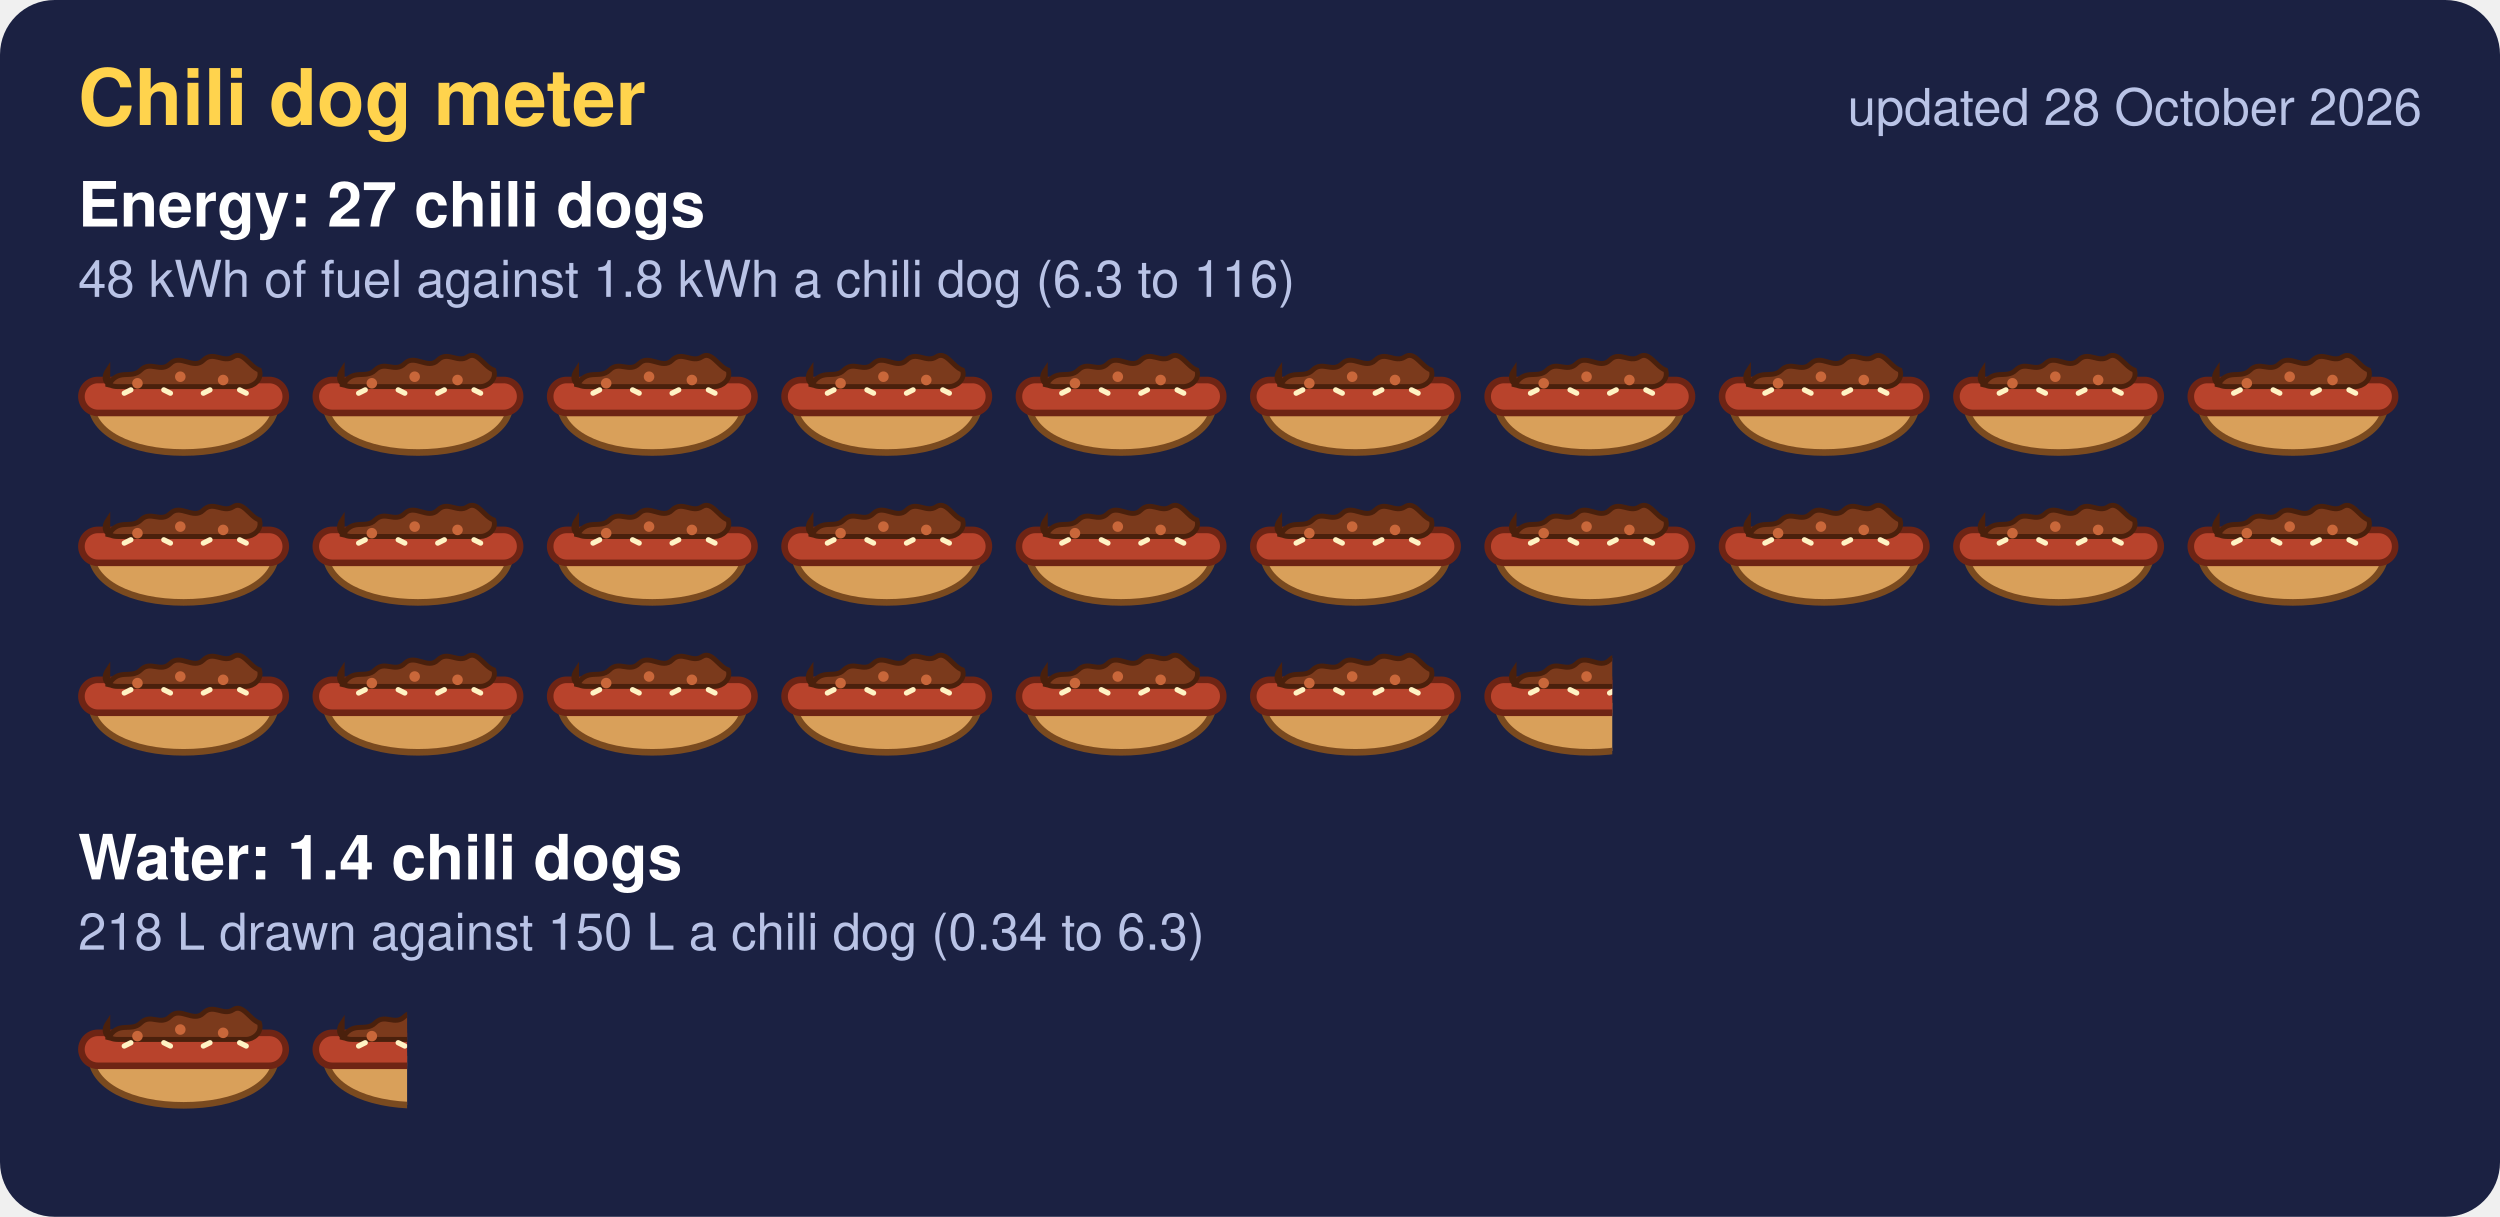
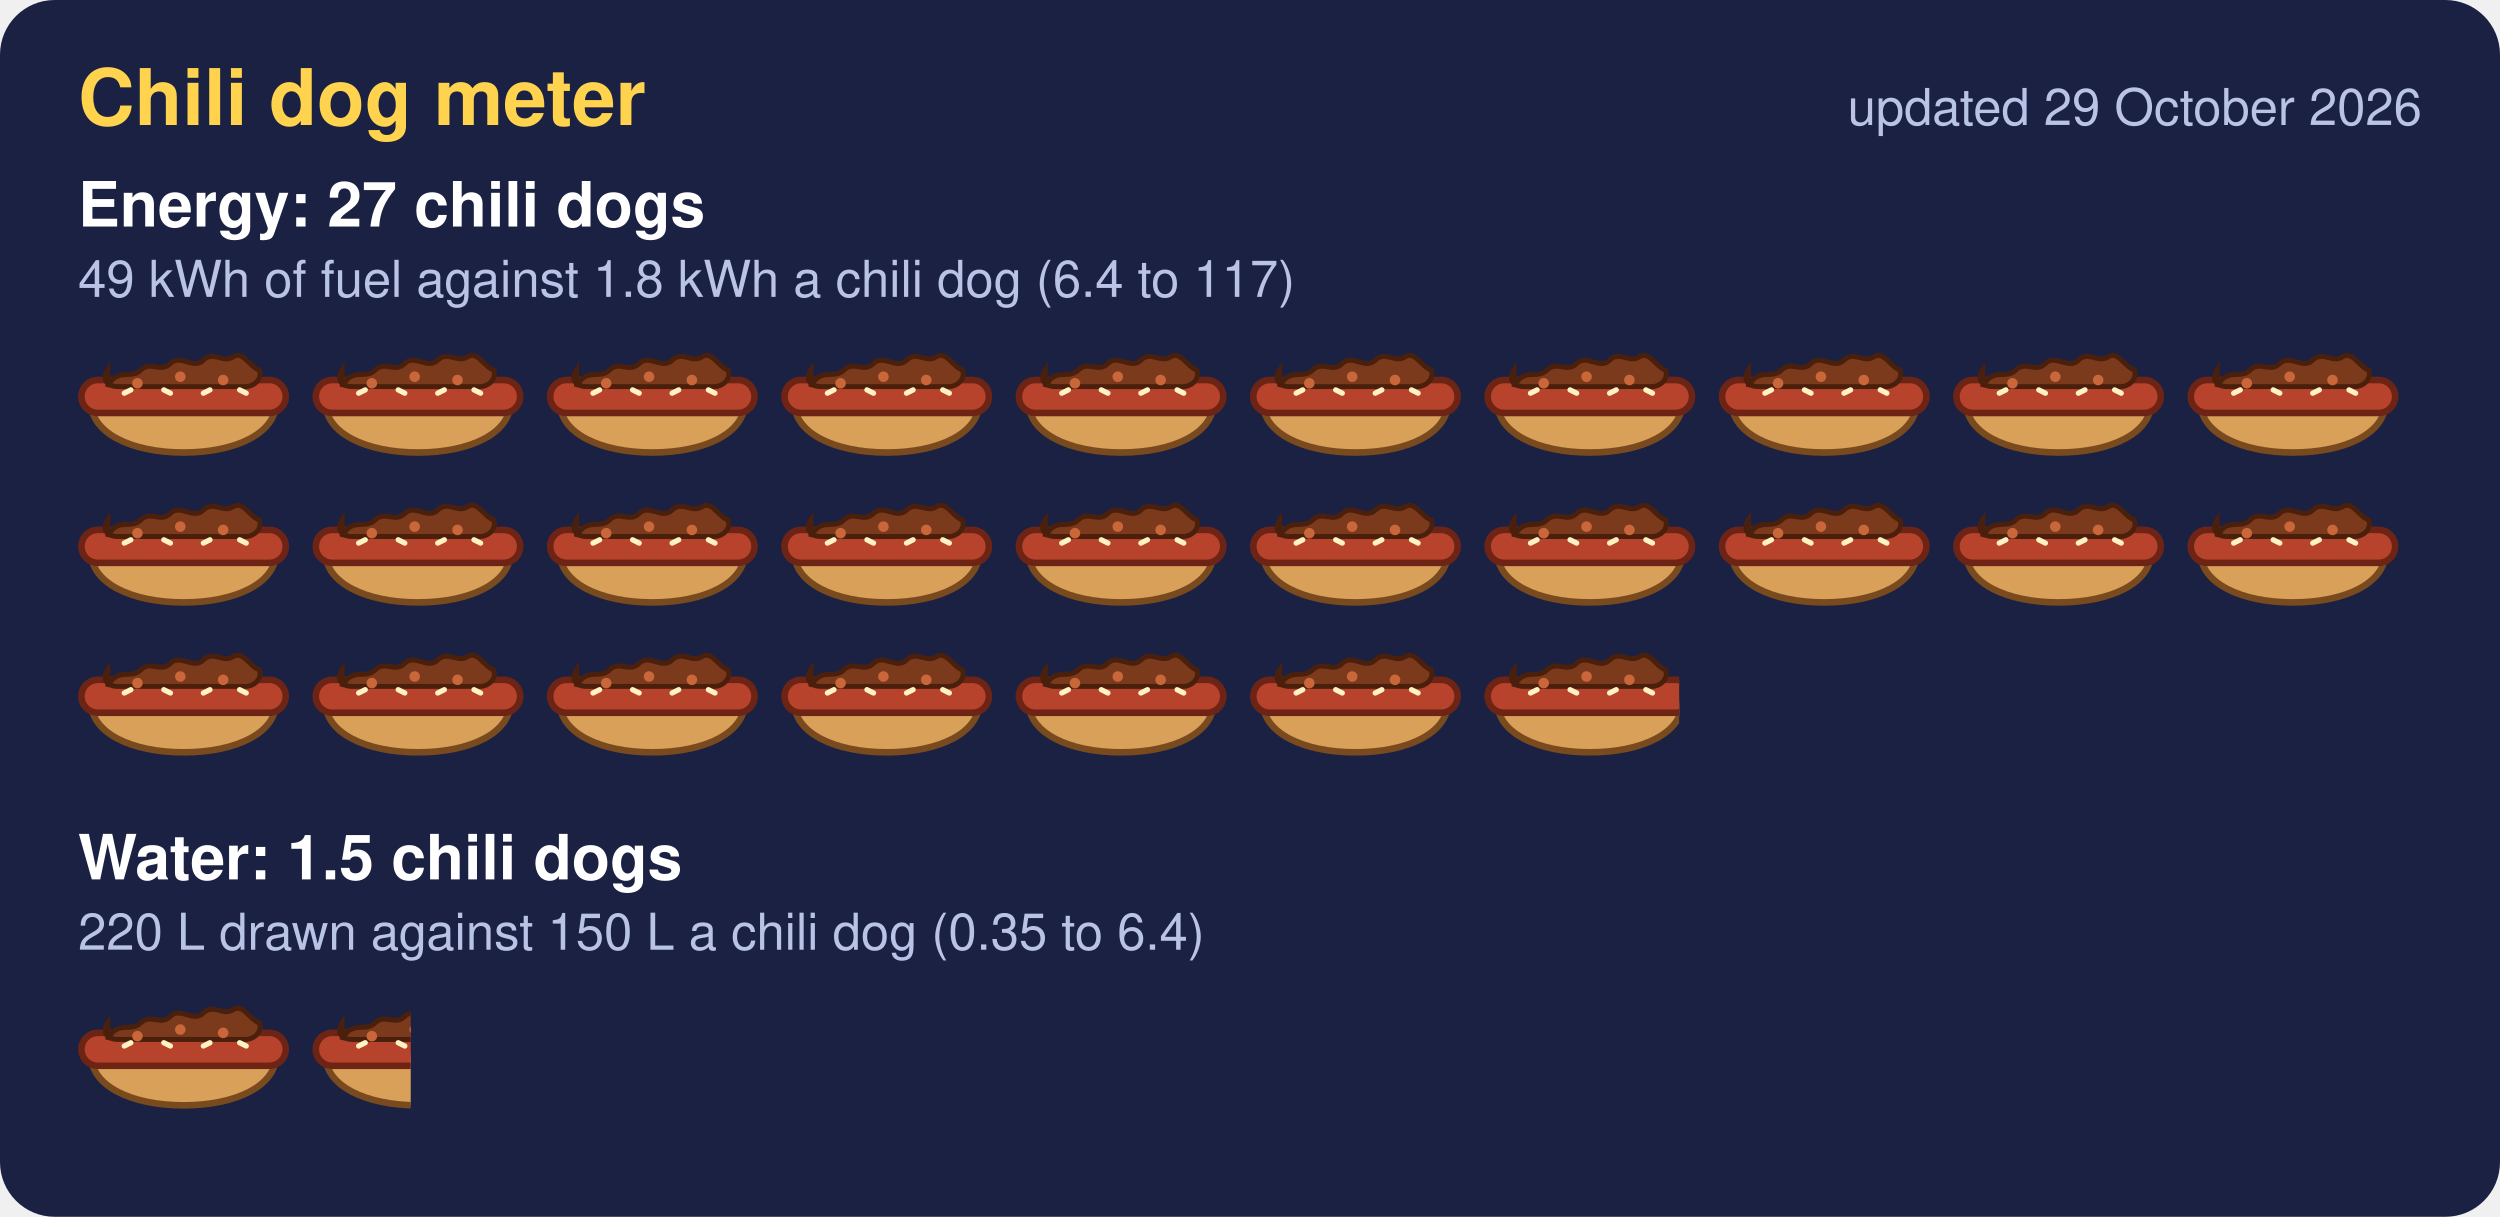
- <svg xmlns="http://www.w3.org/2000/svg" width="640" height="311.5" viewBox="0 0 640 311.5" role="img" aria-label="Making this game has cost 27 chili dogs of energy and 1.4 of water">
+ <svg xmlns="http://www.w3.org/2000/svg" width="640" height="311.5" viewBox="0 0 640 311.5" role="img" aria-label="Making this game has cost 27 chili dogs of energy and 1.5 of water">
  <style>.t{font:700 20px Helvetica,Arial,sans-serif;fill:#ffd34d}.l{font:700 16px Helvetica,Arial,sans-serif;fill:#fff}.s{font:13px Helvetica,Arial,sans-serif;fill:#b9c3e6}</style>
  <rect width="640" height="311.5" rx="14" fill="#1b2142" />
  <text x="20" y="32" class="t">Chili dog meter</text>
-   <text x="620" y="32" class="s" text-anchor="end">updated 28 October 2026</text>
+   <text x="620" y="32" class="s" text-anchor="end">updated 29 October 2026</text>
  <text x="20" y="58" class="l">Energy: 27 chili dogs</text>
-   <text x="20" y="76" class="s">48 kWh of fuel against 1.8 kWh a chili dog (6.3 to 116)</text>
+   <text x="20" y="76" class="s">49 kWh of fuel against 1.8 kWh a chili dog (6.4 to 117)</text>
  <g transform="translate(20 88) scale(0.84375)">
    <path d="M4 18c0 9 12 15 28 15s28-6 28-15z" fill="#d9a05a" stroke="#7a4a1f" stroke-width="2" />
    <rect x="1" y="11" width="62" height="10" rx="5" fill="#b8432c" stroke="#6e2414" stroke-width="2" />
    <path d="M9 13c3-6 7-2 10-5s6 1 9-2 7 2 10-1 6 1 9-1 5 3 8 4c1 3-2 5-4 5H12c-3 0-5-2-3-5z" fill="#7b3a1c" stroke="#4a200c" stroke-width="1.5" />
    <circle cx="18" cy="12" r="1.6" fill="#c9673a" />
    <circle cx="31" cy="10" r="1.6" fill="#c9673a" />
    <circle cx="44" cy="11" r="1.6" fill="#c9673a" />
    <path d="M14 15l2-1M26 14l2 1M38 15l2-1M49 14l2 1" stroke="#fff3c4" stroke-width="1.6" stroke-linecap="round" />
  </g>
  <g transform="translate(80 88) scale(0.84375)">
    <path d="M4 18c0 9 12 15 28 15s28-6 28-15z" fill="#d9a05a" stroke="#7a4a1f" stroke-width="2" />
    <rect x="1" y="11" width="62" height="10" rx="5" fill="#b8432c" stroke="#6e2414" stroke-width="2" />
    <path d="M9 13c3-6 7-2 10-5s6 1 9-2 7 2 10-1 6 1 9-1 5 3 8 4c1 3-2 5-4 5H12c-3 0-5-2-3-5z" fill="#7b3a1c" stroke="#4a200c" stroke-width="1.5" />
    <circle cx="18" cy="12" r="1.6" fill="#c9673a" />
    <circle cx="31" cy="10" r="1.6" fill="#c9673a" />
    <circle cx="44" cy="11" r="1.6" fill="#c9673a" />
    <path d="M14 15l2-1M26 14l2 1M38 15l2-1M49 14l2 1" stroke="#fff3c4" stroke-width="1.6" stroke-linecap="round" />
  </g>
  <g transform="translate(140 88) scale(0.84375)">
    <path d="M4 18c0 9 12 15 28 15s28-6 28-15z" fill="#d9a05a" stroke="#7a4a1f" stroke-width="2" />
    <rect x="1" y="11" width="62" height="10" rx="5" fill="#b8432c" stroke="#6e2414" stroke-width="2" />
    <path d="M9 13c3-6 7-2 10-5s6 1 9-2 7 2 10-1 6 1 9-1 5 3 8 4c1 3-2 5-4 5H12c-3 0-5-2-3-5z" fill="#7b3a1c" stroke="#4a200c" stroke-width="1.5" />
    <circle cx="18" cy="12" r="1.6" fill="#c9673a" />
    <circle cx="31" cy="10" r="1.6" fill="#c9673a" />
    <circle cx="44" cy="11" r="1.6" fill="#c9673a" />
    <path d="M14 15l2-1M26 14l2 1M38 15l2-1M49 14l2 1" stroke="#fff3c4" stroke-width="1.6" stroke-linecap="round" />
  </g>
  <g transform="translate(200 88) scale(0.84375)">
    <path d="M4 18c0 9 12 15 28 15s28-6 28-15z" fill="#d9a05a" stroke="#7a4a1f" stroke-width="2" />
    <rect x="1" y="11" width="62" height="10" rx="5" fill="#b8432c" stroke="#6e2414" stroke-width="2" />
    <path d="M9 13c3-6 7-2 10-5s6 1 9-2 7 2 10-1 6 1 9-1 5 3 8 4c1 3-2 5-4 5H12c-3 0-5-2-3-5z" fill="#7b3a1c" stroke="#4a200c" stroke-width="1.5" />
    <circle cx="18" cy="12" r="1.6" fill="#c9673a" />
    <circle cx="31" cy="10" r="1.6" fill="#c9673a" />
    <circle cx="44" cy="11" r="1.6" fill="#c9673a" />
    <path d="M14 15l2-1M26 14l2 1M38 15l2-1M49 14l2 1" stroke="#fff3c4" stroke-width="1.6" stroke-linecap="round" />
  </g>
  <g transform="translate(260 88) scale(0.84375)">
    <path d="M4 18c0 9 12 15 28 15s28-6 28-15z" fill="#d9a05a" stroke="#7a4a1f" stroke-width="2" />
    <rect x="1" y="11" width="62" height="10" rx="5" fill="#b8432c" stroke="#6e2414" stroke-width="2" />
    <path d="M9 13c3-6 7-2 10-5s6 1 9-2 7 2 10-1 6 1 9-1 5 3 8 4c1 3-2 5-4 5H12c-3 0-5-2-3-5z" fill="#7b3a1c" stroke="#4a200c" stroke-width="1.5" />
    <circle cx="18" cy="12" r="1.6" fill="#c9673a" />
    <circle cx="31" cy="10" r="1.6" fill="#c9673a" />
    <circle cx="44" cy="11" r="1.6" fill="#c9673a" />
    <path d="M14 15l2-1M26 14l2 1M38 15l2-1M49 14l2 1" stroke="#fff3c4" stroke-width="1.6" stroke-linecap="round" />
  </g>
  <g transform="translate(320 88) scale(0.84375)">
    <path d="M4 18c0 9 12 15 28 15s28-6 28-15z" fill="#d9a05a" stroke="#7a4a1f" stroke-width="2" />
    <rect x="1" y="11" width="62" height="10" rx="5" fill="#b8432c" stroke="#6e2414" stroke-width="2" />
    <path d="M9 13c3-6 7-2 10-5s6 1 9-2 7 2 10-1 6 1 9-1 5 3 8 4c1 3-2 5-4 5H12c-3 0-5-2-3-5z" fill="#7b3a1c" stroke="#4a200c" stroke-width="1.5" />
    <circle cx="18" cy="12" r="1.6" fill="#c9673a" />
    <circle cx="31" cy="10" r="1.6" fill="#c9673a" />
    <circle cx="44" cy="11" r="1.6" fill="#c9673a" />
    <path d="M14 15l2-1M26 14l2 1M38 15l2-1M49 14l2 1" stroke="#fff3c4" stroke-width="1.6" stroke-linecap="round" />
  </g>
  <g transform="translate(380 88) scale(0.84375)">
    <path d="M4 18c0 9 12 15 28 15s28-6 28-15z" fill="#d9a05a" stroke="#7a4a1f" stroke-width="2" />
    <rect x="1" y="11" width="62" height="10" rx="5" fill="#b8432c" stroke="#6e2414" stroke-width="2" />
    <path d="M9 13c3-6 7-2 10-5s6 1 9-2 7 2 10-1 6 1 9-1 5 3 8 4c1 3-2 5-4 5H12c-3 0-5-2-3-5z" fill="#7b3a1c" stroke="#4a200c" stroke-width="1.5" />
    <circle cx="18" cy="12" r="1.6" fill="#c9673a" />
    <circle cx="31" cy="10" r="1.6" fill="#c9673a" />
    <circle cx="44" cy="11" r="1.6" fill="#c9673a" />
    <path d="M14 15l2-1M26 14l2 1M38 15l2-1M49 14l2 1" stroke="#fff3c4" stroke-width="1.6" stroke-linecap="round" />
  </g>
  <g transform="translate(440 88) scale(0.84375)">
    <path d="M4 18c0 9 12 15 28 15s28-6 28-15z" fill="#d9a05a" stroke="#7a4a1f" stroke-width="2" />
    <rect x="1" y="11" width="62" height="10" rx="5" fill="#b8432c" stroke="#6e2414" stroke-width="2" />
    <path d="M9 13c3-6 7-2 10-5s6 1 9-2 7 2 10-1 6 1 9-1 5 3 8 4c1 3-2 5-4 5H12c-3 0-5-2-3-5z" fill="#7b3a1c" stroke="#4a200c" stroke-width="1.5" />
    <circle cx="18" cy="12" r="1.6" fill="#c9673a" />
    <circle cx="31" cy="10" r="1.6" fill="#c9673a" />
    <circle cx="44" cy="11" r="1.6" fill="#c9673a" />
    <path d="M14 15l2-1M26 14l2 1M38 15l2-1M49 14l2 1" stroke="#fff3c4" stroke-width="1.6" stroke-linecap="round" />
  </g>
  <g transform="translate(500 88) scale(0.84375)">
    <path d="M4 18c0 9 12 15 28 15s28-6 28-15z" fill="#d9a05a" stroke="#7a4a1f" stroke-width="2" />
    <rect x="1" y="11" width="62" height="10" rx="5" fill="#b8432c" stroke="#6e2414" stroke-width="2" />
    <path d="M9 13c3-6 7-2 10-5s6 1 9-2 7 2 10-1 6 1 9-1 5 3 8 4c1 3-2 5-4 5H12c-3 0-5-2-3-5z" fill="#7b3a1c" stroke="#4a200c" stroke-width="1.5" />
    <circle cx="18" cy="12" r="1.6" fill="#c9673a" />
    <circle cx="31" cy="10" r="1.6" fill="#c9673a" />
    <circle cx="44" cy="11" r="1.6" fill="#c9673a" />
    <path d="M14 15l2-1M26 14l2 1M38 15l2-1M49 14l2 1" stroke="#fff3c4" stroke-width="1.6" stroke-linecap="round" />
  </g>
  <g transform="translate(560 88) scale(0.84375)">
    <path d="M4 18c0 9 12 15 28 15s28-6 28-15z" fill="#d9a05a" stroke="#7a4a1f" stroke-width="2" />
    <rect x="1" y="11" width="62" height="10" rx="5" fill="#b8432c" stroke="#6e2414" stroke-width="2" />
    <path d="M9 13c3-6 7-2 10-5s6 1 9-2 7 2 10-1 6 1 9-1 5 3 8 4c1 3-2 5-4 5H12c-3 0-5-2-3-5z" fill="#7b3a1c" stroke="#4a200c" stroke-width="1.5" />
    <circle cx="18" cy="12" r="1.6" fill="#c9673a" />
    <circle cx="31" cy="10" r="1.6" fill="#c9673a" />
    <circle cx="44" cy="11" r="1.6" fill="#c9673a" />
    <path d="M14 15l2-1M26 14l2 1M38 15l2-1M49 14l2 1" stroke="#fff3c4" stroke-width="1.6" stroke-linecap="round" />
  </g>
  <g transform="translate(20 126.375) scale(0.84375)">
    <path d="M4 18c0 9 12 15 28 15s28-6 28-15z" fill="#d9a05a" stroke="#7a4a1f" stroke-width="2" />
    <rect x="1" y="11" width="62" height="10" rx="5" fill="#b8432c" stroke="#6e2414" stroke-width="2" />
    <path d="M9 13c3-6 7-2 10-5s6 1 9-2 7 2 10-1 6 1 9-1 5 3 8 4c1 3-2 5-4 5H12c-3 0-5-2-3-5z" fill="#7b3a1c" stroke="#4a200c" stroke-width="1.5" />
    <circle cx="18" cy="12" r="1.6" fill="#c9673a" />
    <circle cx="31" cy="10" r="1.6" fill="#c9673a" />
    <circle cx="44" cy="11" r="1.6" fill="#c9673a" />
    <path d="M14 15l2-1M26 14l2 1M38 15l2-1M49 14l2 1" stroke="#fff3c4" stroke-width="1.6" stroke-linecap="round" />
  </g>
  <g transform="translate(80 126.375) scale(0.84375)">
    <path d="M4 18c0 9 12 15 28 15s28-6 28-15z" fill="#d9a05a" stroke="#7a4a1f" stroke-width="2" />
    <rect x="1" y="11" width="62" height="10" rx="5" fill="#b8432c" stroke="#6e2414" stroke-width="2" />
    <path d="M9 13c3-6 7-2 10-5s6 1 9-2 7 2 10-1 6 1 9-1 5 3 8 4c1 3-2 5-4 5H12c-3 0-5-2-3-5z" fill="#7b3a1c" stroke="#4a200c" stroke-width="1.5" />
    <circle cx="18" cy="12" r="1.6" fill="#c9673a" />
    <circle cx="31" cy="10" r="1.6" fill="#c9673a" />
    <circle cx="44" cy="11" r="1.6" fill="#c9673a" />
    <path d="M14 15l2-1M26 14l2 1M38 15l2-1M49 14l2 1" stroke="#fff3c4" stroke-width="1.6" stroke-linecap="round" />
  </g>
  <g transform="translate(140 126.375) scale(0.84375)">
    <path d="M4 18c0 9 12 15 28 15s28-6 28-15z" fill="#d9a05a" stroke="#7a4a1f" stroke-width="2" />
    <rect x="1" y="11" width="62" height="10" rx="5" fill="#b8432c" stroke="#6e2414" stroke-width="2" />
    <path d="M9 13c3-6 7-2 10-5s6 1 9-2 7 2 10-1 6 1 9-1 5 3 8 4c1 3-2 5-4 5H12c-3 0-5-2-3-5z" fill="#7b3a1c" stroke="#4a200c" stroke-width="1.5" />
    <circle cx="18" cy="12" r="1.6" fill="#c9673a" />
    <circle cx="31" cy="10" r="1.6" fill="#c9673a" />
    <circle cx="44" cy="11" r="1.6" fill="#c9673a" />
    <path d="M14 15l2-1M26 14l2 1M38 15l2-1M49 14l2 1" stroke="#fff3c4" stroke-width="1.6" stroke-linecap="round" />
  </g>
  <g transform="translate(200 126.375) scale(0.84375)">
    <path d="M4 18c0 9 12 15 28 15s28-6 28-15z" fill="#d9a05a" stroke="#7a4a1f" stroke-width="2" />
    <rect x="1" y="11" width="62" height="10" rx="5" fill="#b8432c" stroke="#6e2414" stroke-width="2" />
    <path d="M9 13c3-6 7-2 10-5s6 1 9-2 7 2 10-1 6 1 9-1 5 3 8 4c1 3-2 5-4 5H12c-3 0-5-2-3-5z" fill="#7b3a1c" stroke="#4a200c" stroke-width="1.5" />
    <circle cx="18" cy="12" r="1.6" fill="#c9673a" />
    <circle cx="31" cy="10" r="1.6" fill="#c9673a" />
    <circle cx="44" cy="11" r="1.6" fill="#c9673a" />
    <path d="M14 15l2-1M26 14l2 1M38 15l2-1M49 14l2 1" stroke="#fff3c4" stroke-width="1.6" stroke-linecap="round" />
  </g>
  <g transform="translate(260 126.375) scale(0.84375)">
    <path d="M4 18c0 9 12 15 28 15s28-6 28-15z" fill="#d9a05a" stroke="#7a4a1f" stroke-width="2" />
    <rect x="1" y="11" width="62" height="10" rx="5" fill="#b8432c" stroke="#6e2414" stroke-width="2" />
    <path d="M9 13c3-6 7-2 10-5s6 1 9-2 7 2 10-1 6 1 9-1 5 3 8 4c1 3-2 5-4 5H12c-3 0-5-2-3-5z" fill="#7b3a1c" stroke="#4a200c" stroke-width="1.5" />
    <circle cx="18" cy="12" r="1.6" fill="#c9673a" />
    <circle cx="31" cy="10" r="1.6" fill="#c9673a" />
    <circle cx="44" cy="11" r="1.6" fill="#c9673a" />
    <path d="M14 15l2-1M26 14l2 1M38 15l2-1M49 14l2 1" stroke="#fff3c4" stroke-width="1.6" stroke-linecap="round" />
  </g>
  <g transform="translate(320 126.375) scale(0.84375)">
    <path d="M4 18c0 9 12 15 28 15s28-6 28-15z" fill="#d9a05a" stroke="#7a4a1f" stroke-width="2" />
    <rect x="1" y="11" width="62" height="10" rx="5" fill="#b8432c" stroke="#6e2414" stroke-width="2" />
    <path d="M9 13c3-6 7-2 10-5s6 1 9-2 7 2 10-1 6 1 9-1 5 3 8 4c1 3-2 5-4 5H12c-3 0-5-2-3-5z" fill="#7b3a1c" stroke="#4a200c" stroke-width="1.5" />
    <circle cx="18" cy="12" r="1.6" fill="#c9673a" />
    <circle cx="31" cy="10" r="1.6" fill="#c9673a" />
    <circle cx="44" cy="11" r="1.6" fill="#c9673a" />
    <path d="M14 15l2-1M26 14l2 1M38 15l2-1M49 14l2 1" stroke="#fff3c4" stroke-width="1.6" stroke-linecap="round" />
  </g>
  <g transform="translate(380 126.375) scale(0.84375)">
    <path d="M4 18c0 9 12 15 28 15s28-6 28-15z" fill="#d9a05a" stroke="#7a4a1f" stroke-width="2" />
    <rect x="1" y="11" width="62" height="10" rx="5" fill="#b8432c" stroke="#6e2414" stroke-width="2" />
    <path d="M9 13c3-6 7-2 10-5s6 1 9-2 7 2 10-1 6 1 9-1 5 3 8 4c1 3-2 5-4 5H12c-3 0-5-2-3-5z" fill="#7b3a1c" stroke="#4a200c" stroke-width="1.5" />
    <circle cx="18" cy="12" r="1.6" fill="#c9673a" />
    <circle cx="31" cy="10" r="1.6" fill="#c9673a" />
    <circle cx="44" cy="11" r="1.6" fill="#c9673a" />
    <path d="M14 15l2-1M26 14l2 1M38 15l2-1M49 14l2 1" stroke="#fff3c4" stroke-width="1.6" stroke-linecap="round" />
  </g>
  <g transform="translate(440 126.375) scale(0.84375)">
    <path d="M4 18c0 9 12 15 28 15s28-6 28-15z" fill="#d9a05a" stroke="#7a4a1f" stroke-width="2" />
    <rect x="1" y="11" width="62" height="10" rx="5" fill="#b8432c" stroke="#6e2414" stroke-width="2" />
    <path d="M9 13c3-6 7-2 10-5s6 1 9-2 7 2 10-1 6 1 9-1 5 3 8 4c1 3-2 5-4 5H12c-3 0-5-2-3-5z" fill="#7b3a1c" stroke="#4a200c" stroke-width="1.5" />
    <circle cx="18" cy="12" r="1.6" fill="#c9673a" />
    <circle cx="31" cy="10" r="1.6" fill="#c9673a" />
    <circle cx="44" cy="11" r="1.6" fill="#c9673a" />
    <path d="M14 15l2-1M26 14l2 1M38 15l2-1M49 14l2 1" stroke="#fff3c4" stroke-width="1.6" stroke-linecap="round" />
  </g>
  <g transform="translate(500 126.375) scale(0.84375)">
    <path d="M4 18c0 9 12 15 28 15s28-6 28-15z" fill="#d9a05a" stroke="#7a4a1f" stroke-width="2" />
    <rect x="1" y="11" width="62" height="10" rx="5" fill="#b8432c" stroke="#6e2414" stroke-width="2" />
    <path d="M9 13c3-6 7-2 10-5s6 1 9-2 7 2 10-1 6 1 9-1 5 3 8 4c1 3-2 5-4 5H12c-3 0-5-2-3-5z" fill="#7b3a1c" stroke="#4a200c" stroke-width="1.5" />
    <circle cx="18" cy="12" r="1.6" fill="#c9673a" />
    <circle cx="31" cy="10" r="1.6" fill="#c9673a" />
    <circle cx="44" cy="11" r="1.6" fill="#c9673a" />
    <path d="M14 15l2-1M26 14l2 1M38 15l2-1M49 14l2 1" stroke="#fff3c4" stroke-width="1.6" stroke-linecap="round" />
  </g>
  <g transform="translate(560 126.375) scale(0.84375)">
    <path d="M4 18c0 9 12 15 28 15s28-6 28-15z" fill="#d9a05a" stroke="#7a4a1f" stroke-width="2" />
    <rect x="1" y="11" width="62" height="10" rx="5" fill="#b8432c" stroke="#6e2414" stroke-width="2" />
    <path d="M9 13c3-6 7-2 10-5s6 1 9-2 7 2 10-1 6 1 9-1 5 3 8 4c1 3-2 5-4 5H12c-3 0-5-2-3-5z" fill="#7b3a1c" stroke="#4a200c" stroke-width="1.5" />
    <circle cx="18" cy="12" r="1.6" fill="#c9673a" />
    <circle cx="31" cy="10" r="1.6" fill="#c9673a" />
    <circle cx="44" cy="11" r="1.6" fill="#c9673a" />
    <path d="M14 15l2-1M26 14l2 1M38 15l2-1M49 14l2 1" stroke="#fff3c4" stroke-width="1.6" stroke-linecap="round" />
  </g>
  <g transform="translate(20 164.75) scale(0.84375)">
    <path d="M4 18c0 9 12 15 28 15s28-6 28-15z" fill="#d9a05a" stroke="#7a4a1f" stroke-width="2" />
    <rect x="1" y="11" width="62" height="10" rx="5" fill="#b8432c" stroke="#6e2414" stroke-width="2" />
    <path d="M9 13c3-6 7-2 10-5s6 1 9-2 7 2 10-1 6 1 9-1 5 3 8 4c1 3-2 5-4 5H12c-3 0-5-2-3-5z" fill="#7b3a1c" stroke="#4a200c" stroke-width="1.5" />
    <circle cx="18" cy="12" r="1.6" fill="#c9673a" />
    <circle cx="31" cy="10" r="1.6" fill="#c9673a" />
    <circle cx="44" cy="11" r="1.6" fill="#c9673a" />
    <path d="M14 15l2-1M26 14l2 1M38 15l2-1M49 14l2 1" stroke="#fff3c4" stroke-width="1.6" stroke-linecap="round" />
  </g>
  <g transform="translate(80 164.75) scale(0.84375)">
    <path d="M4 18c0 9 12 15 28 15s28-6 28-15z" fill="#d9a05a" stroke="#7a4a1f" stroke-width="2" />
    <rect x="1" y="11" width="62" height="10" rx="5" fill="#b8432c" stroke="#6e2414" stroke-width="2" />
    <path d="M9 13c3-6 7-2 10-5s6 1 9-2 7 2 10-1 6 1 9-1 5 3 8 4c1 3-2 5-4 5H12c-3 0-5-2-3-5z" fill="#7b3a1c" stroke="#4a200c" stroke-width="1.5" />
    <circle cx="18" cy="12" r="1.6" fill="#c9673a" />
    <circle cx="31" cy="10" r="1.6" fill="#c9673a" />
    <circle cx="44" cy="11" r="1.6" fill="#c9673a" />
    <path d="M14 15l2-1M26 14l2 1M38 15l2-1M49 14l2 1" stroke="#fff3c4" stroke-width="1.6" stroke-linecap="round" />
  </g>
  <g transform="translate(140 164.75) scale(0.84375)">
    <path d="M4 18c0 9 12 15 28 15s28-6 28-15z" fill="#d9a05a" stroke="#7a4a1f" stroke-width="2" />
    <rect x="1" y="11" width="62" height="10" rx="5" fill="#b8432c" stroke="#6e2414" stroke-width="2" />
    <path d="M9 13c3-6 7-2 10-5s6 1 9-2 7 2 10-1 6 1 9-1 5 3 8 4c1 3-2 5-4 5H12c-3 0-5-2-3-5z" fill="#7b3a1c" stroke="#4a200c" stroke-width="1.5" />
    <circle cx="18" cy="12" r="1.6" fill="#c9673a" />
    <circle cx="31" cy="10" r="1.6" fill="#c9673a" />
    <circle cx="44" cy="11" r="1.6" fill="#c9673a" />
    <path d="M14 15l2-1M26 14l2 1M38 15l2-1M49 14l2 1" stroke="#fff3c4" stroke-width="1.6" stroke-linecap="round" />
  </g>
  <g transform="translate(200 164.75) scale(0.84375)">
    <path d="M4 18c0 9 12 15 28 15s28-6 28-15z" fill="#d9a05a" stroke="#7a4a1f" stroke-width="2" />
    <rect x="1" y="11" width="62" height="10" rx="5" fill="#b8432c" stroke="#6e2414" stroke-width="2" />
    <path d="M9 13c3-6 7-2 10-5s6 1 9-2 7 2 10-1 6 1 9-1 5 3 8 4c1 3-2 5-4 5H12c-3 0-5-2-3-5z" fill="#7b3a1c" stroke="#4a200c" stroke-width="1.5" />
    <circle cx="18" cy="12" r="1.6" fill="#c9673a" />
    <circle cx="31" cy="10" r="1.6" fill="#c9673a" />
    <circle cx="44" cy="11" r="1.6" fill="#c9673a" />
    <path d="M14 15l2-1M26 14l2 1M38 15l2-1M49 14l2 1" stroke="#fff3c4" stroke-width="1.6" stroke-linecap="round" />
  </g>
  <g transform="translate(260 164.75) scale(0.84375)">
    <path d="M4 18c0 9 12 15 28 15s28-6 28-15z" fill="#d9a05a" stroke="#7a4a1f" stroke-width="2" />
    <rect x="1" y="11" width="62" height="10" rx="5" fill="#b8432c" stroke="#6e2414" stroke-width="2" />
    <path d="M9 13c3-6 7-2 10-5s6 1 9-2 7 2 10-1 6 1 9-1 5 3 8 4c1 3-2 5-4 5H12c-3 0-5-2-3-5z" fill="#7b3a1c" stroke="#4a200c" stroke-width="1.5" />
    <circle cx="18" cy="12" r="1.6" fill="#c9673a" />
    <circle cx="31" cy="10" r="1.6" fill="#c9673a" />
    <circle cx="44" cy="11" r="1.6" fill="#c9673a" />
    <path d="M14 15l2-1M26 14l2 1M38 15l2-1M49 14l2 1" stroke="#fff3c4" stroke-width="1.6" stroke-linecap="round" />
  </g>
  <g transform="translate(320 164.75) scale(0.84375)">
    <path d="M4 18c0 9 12 15 28 15s28-6 28-15z" fill="#d9a05a" stroke="#7a4a1f" stroke-width="2" />
    <rect x="1" y="11" width="62" height="10" rx="5" fill="#b8432c" stroke="#6e2414" stroke-width="2" />
    <path d="M9 13c3-6 7-2 10-5s6 1 9-2 7 2 10-1 6 1 9-1 5 3 8 4c1 3-2 5-4 5H12c-3 0-5-2-3-5z" fill="#7b3a1c" stroke="#4a200c" stroke-width="1.5" />
    <circle cx="18" cy="12" r="1.6" fill="#c9673a" />
    <circle cx="31" cy="10" r="1.6" fill="#c9673a" />
    <circle cx="44" cy="11" r="1.6" fill="#c9673a" />
    <path d="M14 15l2-1M26 14l2 1M38 15l2-1M49 14l2 1" stroke="#fff3c4" stroke-width="1.6" stroke-linecap="round" />
  </g>
  <clipPath id="c0">
-     <rect x="0" y="-2" width="38.8" height="40" />
+     <rect x="0" y="-2" width="59.1" height="40" />
  </clipPath>
  <g transform="translate(380 164.75) scale(0.84375)">
    <g clip-path="url(#c0)">
      <path d="M4 18c0 9 12 15 28 15s28-6 28-15z" fill="#d9a05a" stroke="#7a4a1f" stroke-width="2" />
      <rect x="1" y="11" width="62" height="10" rx="5" fill="#b8432c" stroke="#6e2414" stroke-width="2" />
      <path d="M9 13c3-6 7-2 10-5s6 1 9-2 7 2 10-1 6 1 9-1 5 3 8 4c1 3-2 5-4 5H12c-3 0-5-2-3-5z" fill="#7b3a1c" stroke="#4a200c" stroke-width="1.5" />
      <circle cx="18" cy="12" r="1.6" fill="#c9673a" />
      <circle cx="31" cy="10" r="1.6" fill="#c9673a" />
      <circle cx="44" cy="11" r="1.6" fill="#c9673a" />
      <path d="M14 15l2-1M26 14l2 1M38 15l2-1M49 14l2 1" stroke="#fff3c4" stroke-width="1.6" stroke-linecap="round" />
    </g>
  </g>
-   <text x="20" y="225.125" class="l">Water: 1.4 chili dogs</text>
-   <text x="20" y="243.125" class="s">218 L drawn against 150 L a chili dog (0.34 to 6.3)</text>
+   <text x="20" y="225.125" class="l">Water: 1.5 chili dogs</text>
+   <text x="20" y="243.125" class="s">220 L drawn against 150 L a chili dog (0.35 to 6.4)</text>
  <g transform="translate(20 255.125) scale(0.84375)">
    <path d="M4 18c0 9 12 15 28 15s28-6 28-15z" fill="#d9a05a" stroke="#7a4a1f" stroke-width="2" />
    <rect x="1" y="11" width="62" height="10" rx="5" fill="#b8432c" stroke="#6e2414" stroke-width="2" />
    <path d="M9 13c3-6 7-2 10-5s6 1 9-2 7 2 10-1 6 1 9-1 5 3 8 4c1 3-2 5-4 5H12c-3 0-5-2-3-5z" fill="#7b3a1c" stroke="#4a200c" stroke-width="1.5" />
    <circle cx="18" cy="12" r="1.6" fill="#c9673a" />
    <circle cx="31" cy="10" r="1.6" fill="#c9673a" />
    <circle cx="44" cy="11" r="1.6" fill="#c9673a" />
    <path d="M14 15l2-1M26 14l2 1M38 15l2-1M49 14l2 1" stroke="#fff3c4" stroke-width="1.6" stroke-linecap="round" />
  </g>
  <clipPath id="c1">
-     <rect x="0" y="-2" width="28.7" height="40" />
+     <rect x="0" y="-2" width="29.8" height="40" />
  </clipPath>
  <g transform="translate(80 255.125) scale(0.84375)">
    <g clip-path="url(#c1)">
      <path d="M4 18c0 9 12 15 28 15s28-6 28-15z" fill="#d9a05a" stroke="#7a4a1f" stroke-width="2" />
      <rect x="1" y="11" width="62" height="10" rx="5" fill="#b8432c" stroke="#6e2414" stroke-width="2" />
      <path d="M9 13c3-6 7-2 10-5s6 1 9-2 7 2 10-1 6 1 9-1 5 3 8 4c1 3-2 5-4 5H12c-3 0-5-2-3-5z" fill="#7b3a1c" stroke="#4a200c" stroke-width="1.5" />
      <circle cx="18" cy="12" r="1.6" fill="#c9673a" />
      <circle cx="31" cy="10" r="1.6" fill="#c9673a" />
      <circle cx="44" cy="11" r="1.6" fill="#c9673a" />
      <path d="M14 15l2-1M26 14l2 1M38 15l2-1M49 14l2 1" stroke="#fff3c4" stroke-width="1.6" stroke-linecap="round" />
    </g>
  </g>
</svg>
